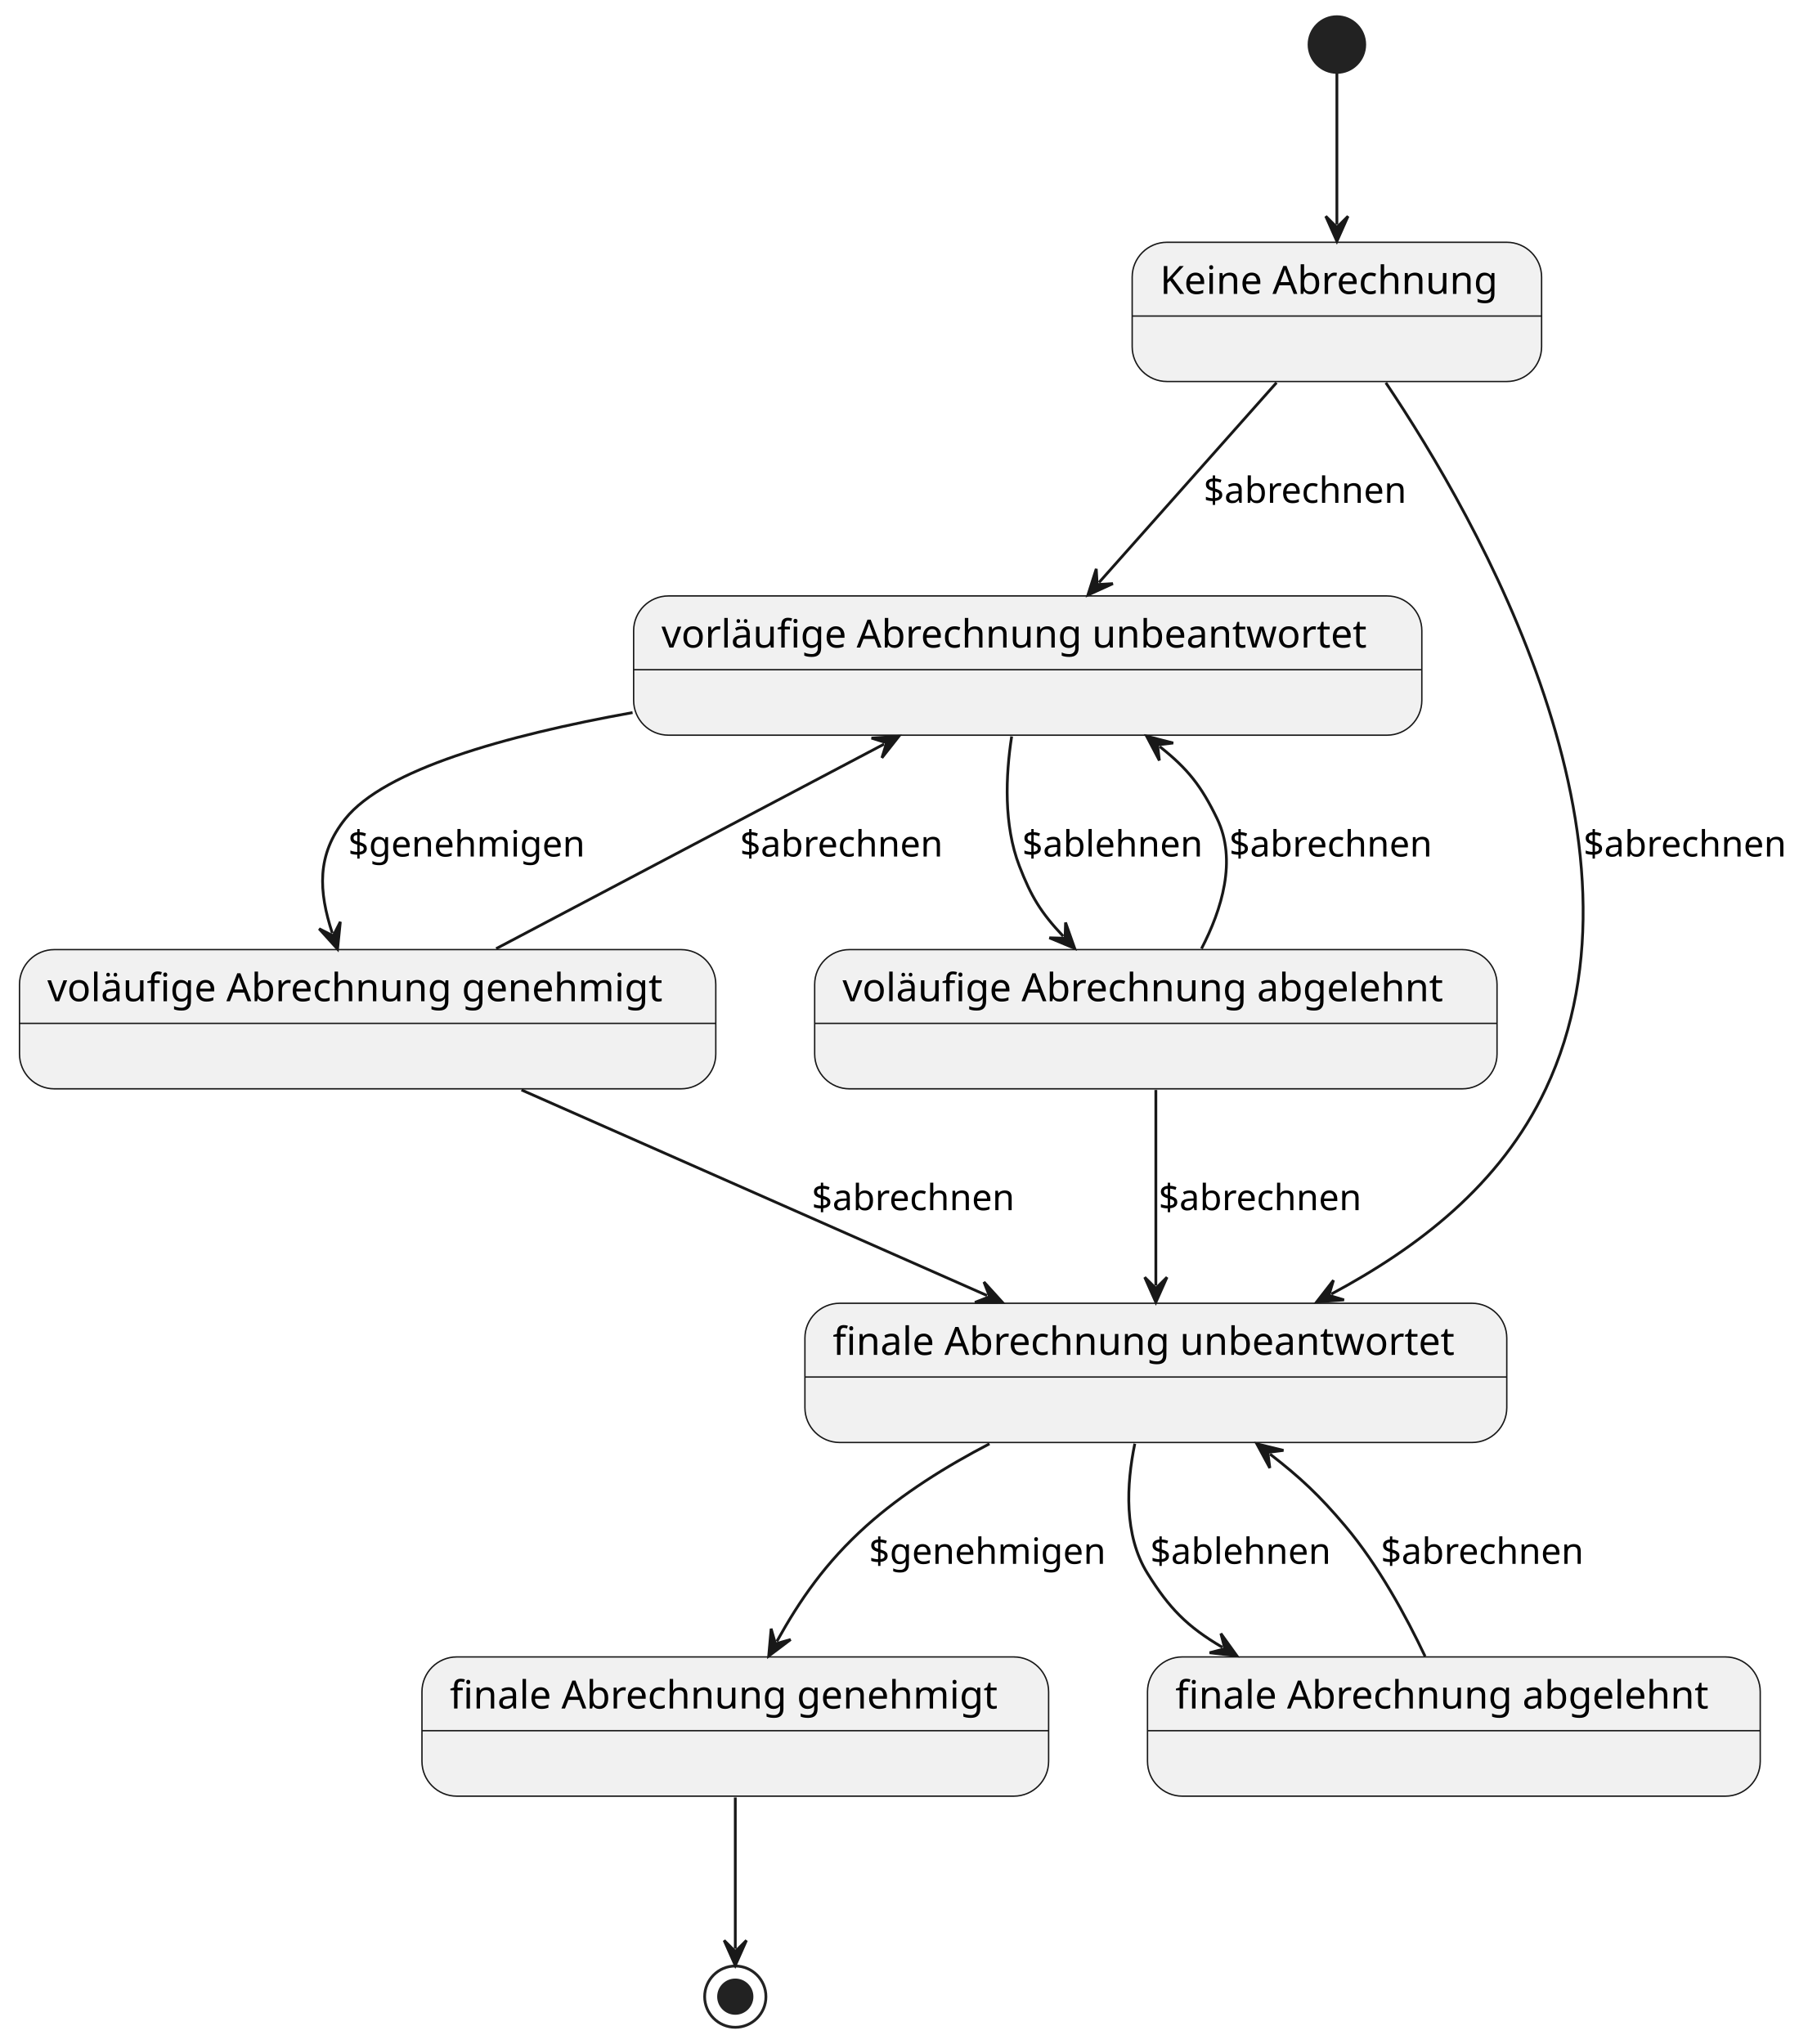
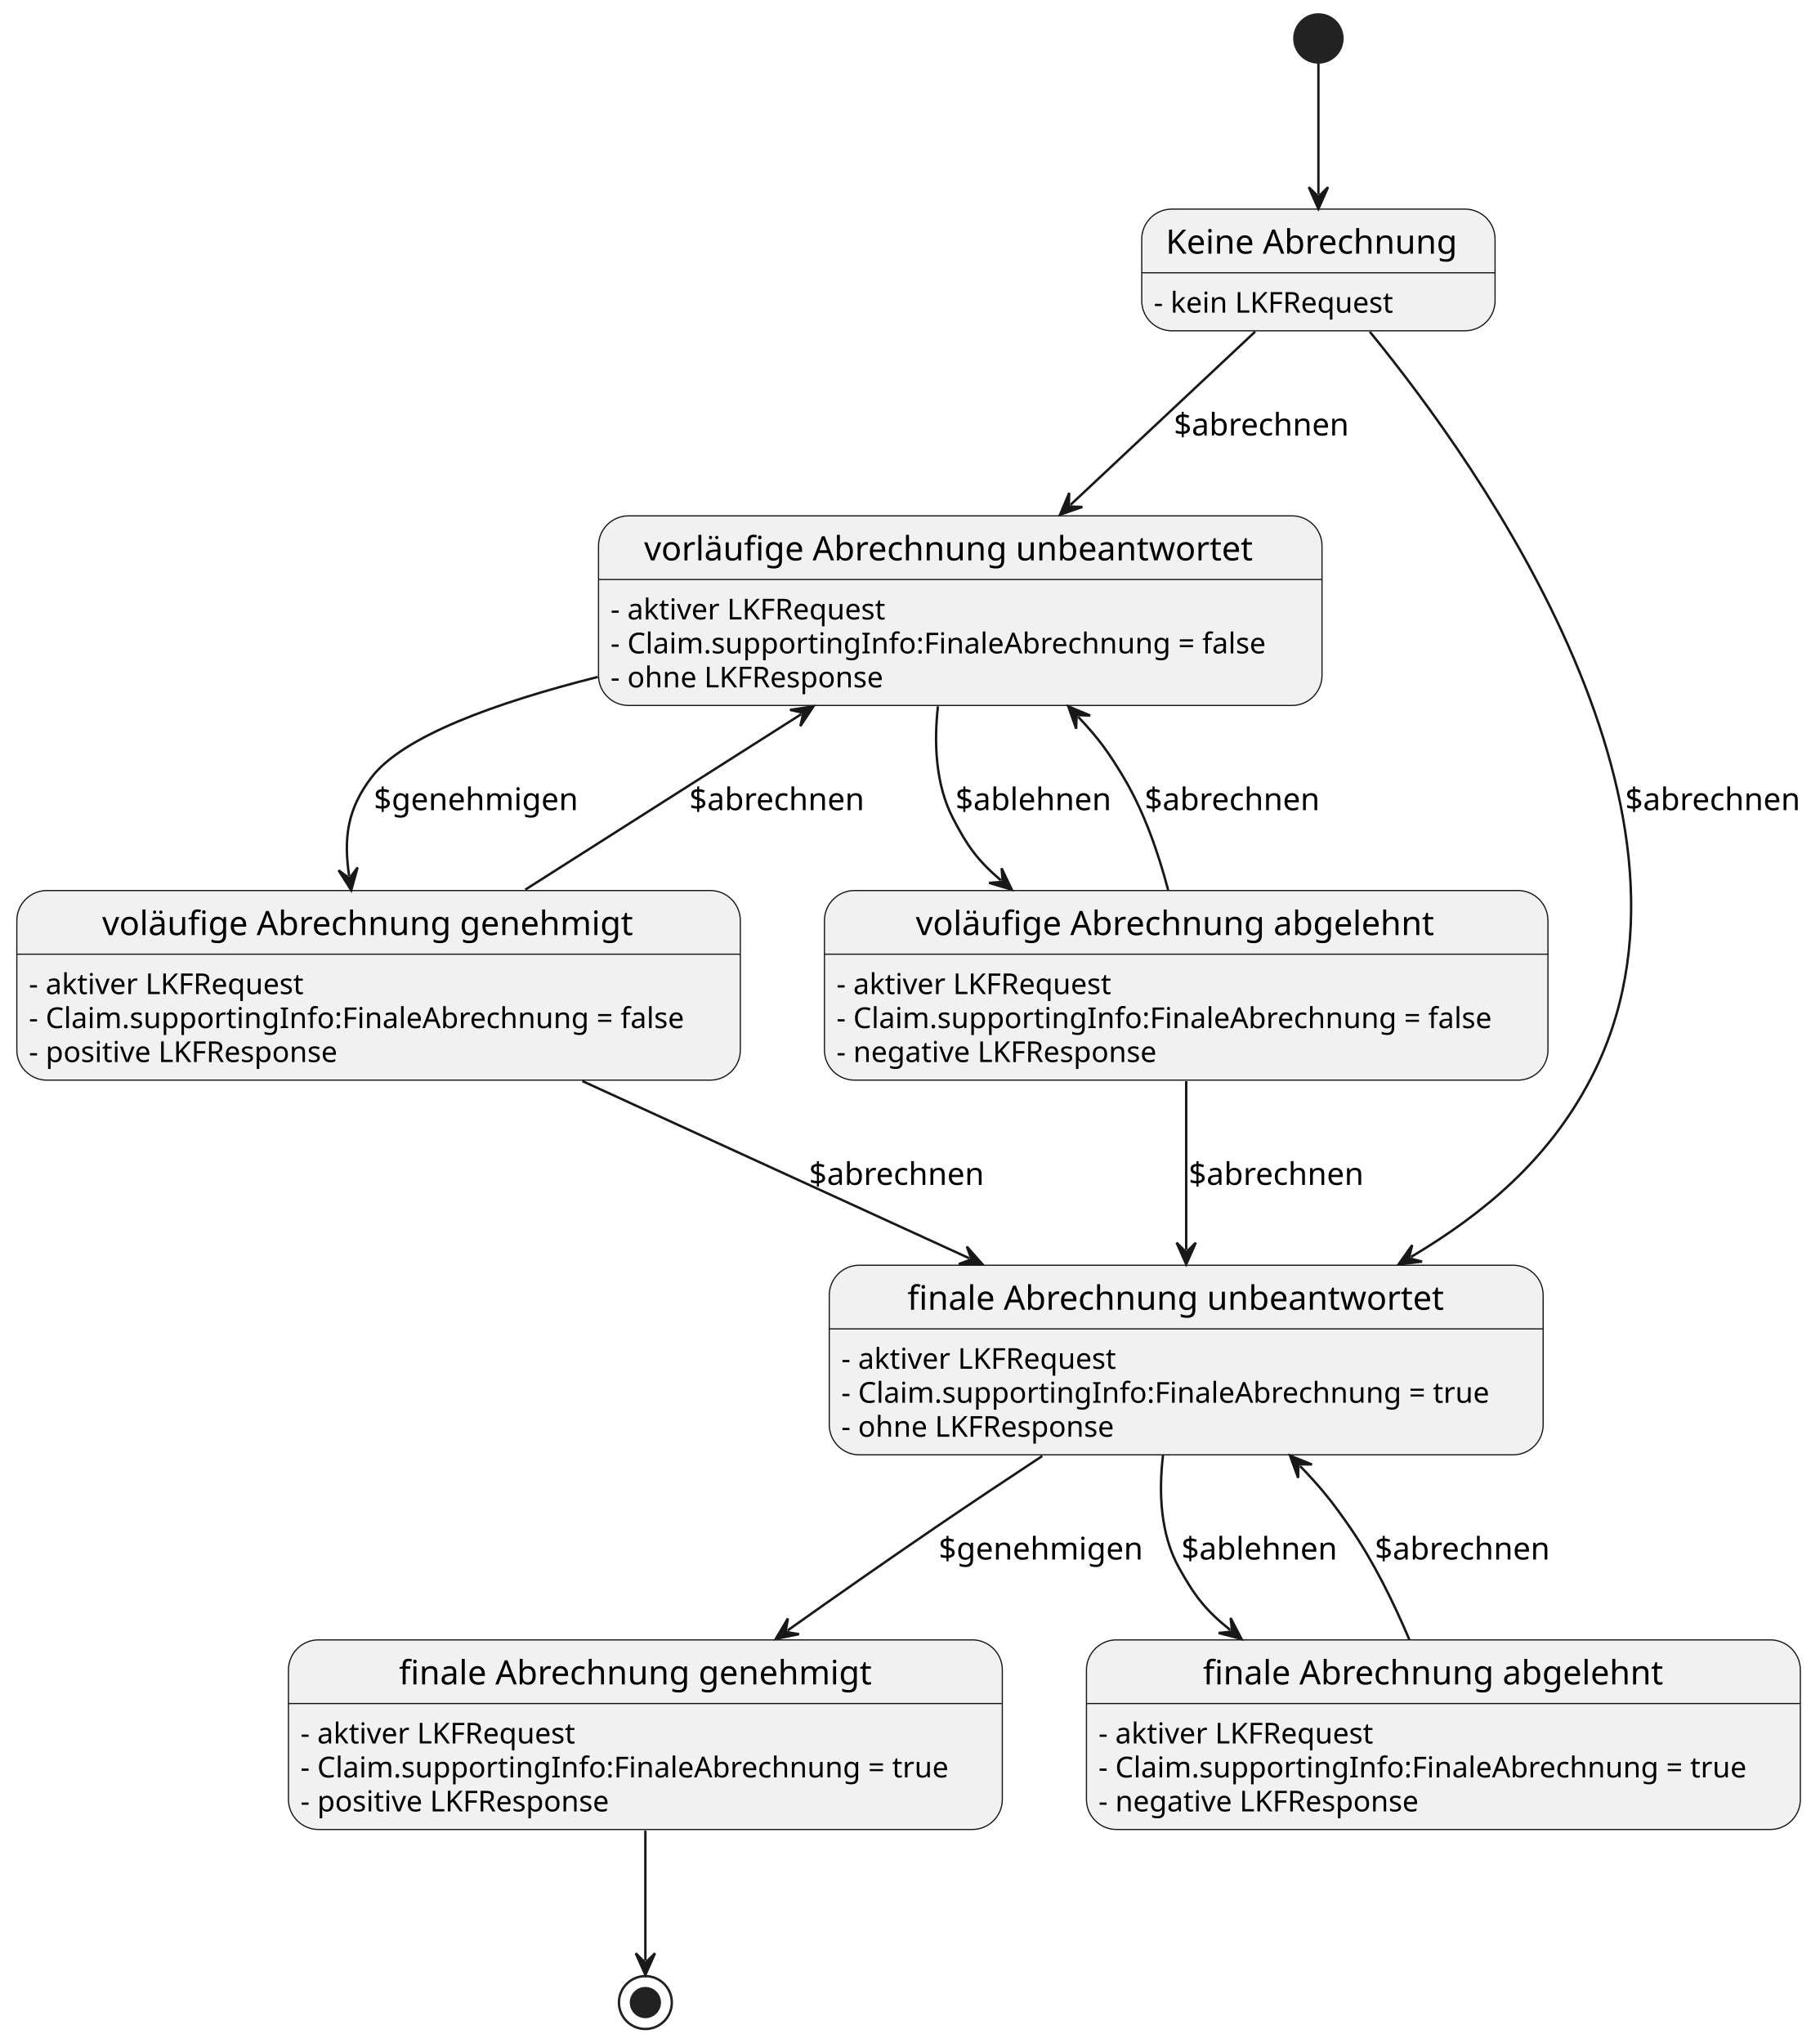
- <svg xmlns="http://www.w3.org/2000/svg" contentStyleType="text/css" height="734px" preserveAspectRatio="none" style="width:649px;height:734px;background:#FFFFFF;" version="1.1" viewBox="0 0 649 734" width="649px" zoomAndPan="magnify">
+ <svg xmlns="http://www.w3.org/2000/svg" contentStyleType="text/css" height="850px" preserveAspectRatio="none" style="width:757px;height:850px;background:#FFFFFF;" version="1.1" viewBox="0 0 757 850" width="757px" zoomAndPan="magnify">
  <defs />
  <g>
    <g id="A">
-       <rect fill="#F1F1F1" height="50" rx="12.5" ry="12.5" style="stroke:#181818;stroke-width:0.5;" width="147" x="406.5" y="87" />
-       <line style="stroke:#181818;stroke-width:0.5;" x1="406.5" x2="553.5" y1="113.488" y2="113.488" />
-       <text fill="#000000" font-family="sans-serif" font-size="14" lengthAdjust="spacing" textLength="127" x="416.5" y="105.535">Keine Abrechnung</text>
+       <rect fill="#F1F1F1" height="50.621" rx="12.5" ry="12.5" style="stroke:#181818;stroke-width:0.5;" width="147" x="475" y="87" />
+       <line style="stroke:#181818;stroke-width:0.5;" x1="475" x2="622" y1="113.488" y2="113.488" />
+       <text fill="#000000" font-family="sans-serif" font-size="14" lengthAdjust="spacing" textLength="127" x="485" y="105.535">Keine Abrechnung</text>
+       <text fill="#000000" font-family="sans-serif" font-size="12" lengthAdjust="spacing" textLength="106" x="480" y="130.09">- kein LKFRequest</text>
    </g>
    <g id="B">
-       <rect fill="#F1F1F1" height="50" rx="12.5" ry="12.5" style="stroke:#181818;stroke-width:0.5;" width="283" x="227.5" y="214" />
-       <line style="stroke:#181818;stroke-width:0.5;" x1="227.5" x2="510.5" y1="240.488" y2="240.488" />
-       <text fill="#000000" font-family="sans-serif" font-size="14" lengthAdjust="spacing" textLength="263" x="237.5" y="232.535">vorläufige Abrechnung unbeantwortet</text>
+       <rect fill="#F1F1F1" height="78.887" rx="12.5" ry="12.5" style="stroke:#181818;stroke-width:0.5;" width="301" x="249" y="214.62" />
+       <line style="stroke:#181818;stroke-width:0.5;" x1="249" x2="550" y1="241.108" y2="241.108" />
+       <text fill="#000000" font-family="sans-serif" font-size="14" lengthAdjust="spacing" textLength="263" x="268" y="233.155">vorläufige Abrechnung unbeantwortet</text>
+       <text fill="#000000" font-family="sans-serif" font-size="12" lengthAdjust="spacing" textLength="121" x="254" y="257.71">- aktiver LKFRequest</text>
+       <text fill="#000000" font-family="sans-serif" font-size="12" lengthAdjust="spacing" textLength="281" x="254" y="271.843">- Claim.supportingInfo:FinaleAbrechnung = false</text>
+       <text fill="#000000" font-family="sans-serif" font-size="12" lengthAdjust="spacing" textLength="119" x="254" y="285.976">- ohne LKFResponse</text>
    </g>
    <g id="C">
-       <rect fill="#F1F1F1" height="50" rx="12.5" ry="12.5" style="stroke:#181818;stroke-width:0.5;" width="250" x="7" y="341" />
-       <line style="stroke:#181818;stroke-width:0.5;" x1="7" x2="257" y1="367.488" y2="367.488" />
-       <text fill="#000000" font-family="sans-serif" font-size="14" lengthAdjust="spacing" textLength="230" x="17" y="359.535">voläufige Abrechnung genehmigt</text>
+       <rect fill="#F1F1F1" height="78.887" rx="12.5" ry="12.5" style="stroke:#181818;stroke-width:0.5;" width="301" x="7" y="370.51" />
+       <line style="stroke:#181818;stroke-width:0.5;" x1="7" x2="308" y1="396.998" y2="396.998" />
+       <text fill="#000000" font-family="sans-serif" font-size="14" lengthAdjust="spacing" textLength="230" x="42.5" y="389.045">voläufige Abrechnung genehmigt</text>
+       <text fill="#000000" font-family="sans-serif" font-size="12" lengthAdjust="spacing" textLength="121" x="12" y="413.6">- aktiver LKFRequest</text>
+       <text fill="#000000" font-family="sans-serif" font-size="12" lengthAdjust="spacing" textLength="281" x="12" y="427.733">- Claim.supportingInfo:FinaleAbrechnung = false</text>
+       <text fill="#000000" font-family="sans-serif" font-size="12" lengthAdjust="spacing" textLength="135" x="12" y="441.865">- positive LKFResponse</text>
    </g>
    <g id="D">
-       <rect fill="#F1F1F1" height="50" rx="12.5" ry="12.5" style="stroke:#181818;stroke-width:0.5;" width="245" x="292.5" y="341" />
-       <line style="stroke:#181818;stroke-width:0.5;" x1="292.5" x2="537.5" y1="367.488" y2="367.488" />
-       <text fill="#000000" font-family="sans-serif" font-size="14" lengthAdjust="spacing" textLength="225" x="302.5" y="359.535">voläufige Abrechnung abgelehnt</text>
+       <rect fill="#F1F1F1" height="78.887" rx="12.5" ry="12.5" style="stroke:#181818;stroke-width:0.5;" width="301" x="343" y="370.51" />
+       <line style="stroke:#181818;stroke-width:0.5;" x1="343" x2="644" y1="396.998" y2="396.998" />
+       <text fill="#000000" font-family="sans-serif" font-size="14" lengthAdjust="spacing" textLength="225" x="381" y="389.045">voläufige Abrechnung abgelehnt</text>
+       <text fill="#000000" font-family="sans-serif" font-size="12" lengthAdjust="spacing" textLength="121" x="348" y="413.6">- aktiver LKFRequest</text>
+       <text fill="#000000" font-family="sans-serif" font-size="12" lengthAdjust="spacing" textLength="281" x="348" y="427.733">- Claim.supportingInfo:FinaleAbrechnung = false</text>
+       <text fill="#000000" font-family="sans-serif" font-size="12" lengthAdjust="spacing" textLength="139" x="348" y="441.865">- negative LKFResponse</text>
    </g>
    <g id="E">
-       <rect fill="#F1F1F1" height="50" rx="12.5" ry="12.5" style="stroke:#181818;stroke-width:0.5;" width="252" x="289" y="468" />
-       <line style="stroke:#181818;stroke-width:0.5;" x1="289" x2="541" y1="494.488" y2="494.488" />
-       <text fill="#000000" font-family="sans-serif" font-size="14" lengthAdjust="spacing" textLength="232" x="299" y="486.535">finale Abrechnung unbeantwortet</text>
+       <rect fill="#F1F1F1" height="78.887" rx="12.5" ry="12.5" style="stroke:#181818;stroke-width:0.5;" width="297" x="345" y="526.4" />
+       <line style="stroke:#181818;stroke-width:0.5;" x1="345" x2="642" y1="552.888" y2="552.888" />
+       <text fill="#000000" font-family="sans-serif" font-size="14" lengthAdjust="spacing" textLength="232" x="377.5" y="544.935">finale Abrechnung unbeantwortet</text>
+       <text fill="#000000" font-family="sans-serif" font-size="12" lengthAdjust="spacing" textLength="121" x="350" y="569.49">- aktiver LKFRequest</text>
+       <text fill="#000000" font-family="sans-serif" font-size="12" lengthAdjust="spacing" textLength="277" x="350" y="583.623">- Claim.supportingInfo:FinaleAbrechnung = true</text>
+       <text fill="#000000" font-family="sans-serif" font-size="12" lengthAdjust="spacing" textLength="119" x="350" y="597.755">- ohne LKFResponse</text>
    </g>
    <g id="F">
-       <rect fill="#F1F1F1" height="50" rx="12.5" ry="12.5" style="stroke:#181818;stroke-width:0.5;" width="225" x="151.5" y="595" />
-       <line style="stroke:#181818;stroke-width:0.5;" x1="151.5" x2="376.5" y1="621.488" y2="621.488" />
-       <text fill="#000000" font-family="sans-serif" font-size="14" lengthAdjust="spacing" textLength="205" x="161.5" y="613.535">finale Abrechnung genehmigt</text>
+       <rect fill="#F1F1F1" height="78.887" rx="12.5" ry="12.5" style="stroke:#181818;stroke-width:0.5;" width="297" x="120" y="682.28" />
+       <line style="stroke:#181818;stroke-width:0.5;" x1="120" x2="417" y1="708.768" y2="708.768" />
+       <text fill="#000000" font-family="sans-serif" font-size="14" lengthAdjust="spacing" textLength="205" x="166" y="700.815">finale Abrechnung genehmigt</text>
+       <text fill="#000000" font-family="sans-serif" font-size="12" lengthAdjust="spacing" textLength="121" x="125" y="725.37">- aktiver LKFRequest</text>
+       <text fill="#000000" font-family="sans-serif" font-size="12" lengthAdjust="spacing" textLength="277" x="125" y="739.503">- Claim.supportingInfo:FinaleAbrechnung = true</text>
+       <text fill="#000000" font-family="sans-serif" font-size="12" lengthAdjust="spacing" textLength="135" x="125" y="753.635">- positive LKFResponse</text>
    </g>
    <g id="G">
-       <rect fill="#F1F1F1" height="50" rx="12.5" ry="12.5" style="stroke:#181818;stroke-width:0.5;" width="220" x="412" y="595" />
-       <line style="stroke:#181818;stroke-width:0.5;" x1="412" x2="632" y1="621.488" y2="621.488" />
-       <text fill="#000000" font-family="sans-serif" font-size="14" lengthAdjust="spacing" textLength="200" x="422" y="613.535">finale Abrechnung abgelehnt</text>
+       <rect fill="#F1F1F1" height="78.887" rx="12.5" ry="12.5" style="stroke:#181818;stroke-width:0.5;" width="297" x="452" y="682.28" />
+       <line style="stroke:#181818;stroke-width:0.5;" x1="452" x2="749" y1="708.768" y2="708.768" />
+       <text fill="#000000" font-family="sans-serif" font-size="14" lengthAdjust="spacing" textLength="200" x="500.5" y="700.815">finale Abrechnung abgelehnt</text>
+       <text fill="#000000" font-family="sans-serif" font-size="12" lengthAdjust="spacing" textLength="121" x="457" y="725.37">- aktiver LKFRequest</text>
+       <text fill="#000000" font-family="sans-serif" font-size="12" lengthAdjust="spacing" textLength="277" x="457" y="739.503">- Claim.supportingInfo:FinaleAbrechnung = true</text>
+       <text fill="#000000" font-family="sans-serif" font-size="12" lengthAdjust="spacing" textLength="139" x="457" y="753.635">- negative LKFResponse</text>
    </g>
-     <ellipse cx="480" cy="16" fill="#222222" rx="10" ry="10" style="stroke:#222222;stroke-width:1.0;" />
-     <ellipse cx="264" cy="717" fill="none" rx="11" ry="11" style="stroke:#222222;stroke-width:1.0;" />
-     <ellipse cx="264" cy="717" fill="#222222" rx="6" ry="6" style="stroke:#222222;stroke-width:1.0;" />
+     <ellipse cx="548.5" cy="16" fill="#222222" rx="10" ry="10" style="stroke:#222222;stroke-width:1.0;" />
+     <ellipse cx="268.5" cy="833.17" fill="none" rx="11" ry="11" style="stroke:#222222;stroke-width:1.0;" />
+     <ellipse cx="268.5" cy="833.17" fill="#222222" rx="6" ry="6" style="stroke:#222222;stroke-width:1.0;" />
    <g id="link_*start*_A">
-       <path d="M480,26.36 C480,40.29 480,60.95 480,80.65 " fill="none" id="*start*-to-A" style="stroke:#181818;stroke-width:1.0;" />
-       <polygon fill="#181818" points="480,86.65,484,77.65,480,81.65,476,77.65,480,86.65" style="stroke:#181818;stroke-width:1.0;" />
+       <path d="M548.5,26.39 C548.5,40.37 548.5,61.12 548.5,80.88 " fill="none" id="*start*-to-A" style="stroke:#181818;stroke-width:1.0;" />
+       <polygon fill="#181818" points="548.5,86.88,552.5,77.88,548.5,81.88,544.5,77.88,548.5,86.88" style="stroke:#181818;stroke-width:1.0;" />
    </g>
    <g id="link_A_B">
-       <path d="M458.33,137.4 C438.78,159.42 414.134,187.174 394.594,209.174 " fill="none" id="A-to-B" style="stroke:#181818;stroke-width:1.0;" />
-       <polygon fill="#181818" points="390.61,213.66,399.577,209.587,393.93,209.922,393.596,204.275,390.61,213.66" style="stroke:#181818;stroke-width:1.0;" />
-       <text fill="#000000" font-family="sans-serif" font-size="13" lengthAdjust="spacing" textLength="73" x="432.15" y="180.568">$abrechnen</text>
+       <path d="M522.2,137.98 C499.73,159.05 471.375,185.644 445.375,210.044 " fill="none" id="A-to-B" style="stroke:#181818;stroke-width:1.0;" />
+       <polygon fill="#181818" points="441,214.15,450.3,210.908,444.646,210.728,444.825,205.074,441,214.15" style="stroke:#181818;stroke-width:1.0;" />
+       <text fill="#000000" font-family="sans-serif" font-size="13" lengthAdjust="spacing" textLength="73" x="488.35" y="181.188">$abrechnen</text>
    </g>
    <g id="link_A_E">
-       <path d="M497.57,137.43 C530.96,187.09 596.68,302.61 555,391 C538.64,425.7 508.928,448.115 478.018,464.685 " fill="none" id="A-to-E" style="stroke:#181818;stroke-width:1.0;" />
-       <polygon fill="#181818" points="472.73,467.52,482.552,466.793,477.137,465.158,478.772,459.742,472.73,467.52" style="stroke:#181818;stroke-width:1.0;" />
-       <text fill="#000000" font-family="sans-serif" font-size="13" lengthAdjust="spacing" textLength="73" x="568.52" y="307.568">$abrechnen</text>
+       <path d="M569.88,138.02 C616.6,195.16 719.12,339.9 661.5,449.4 C644.2,482.28 617.986,504.542 586.996,522.982 " fill="none" id="A-to-E" style="stroke:#181818;stroke-width:1.0;" />
+       <polygon fill="#181818" points="581.84,526.05,591.62,524.885,586.137,523.493,587.529,518.01,581.84,526.05" style="stroke:#181818;stroke-width:1.0;" />
+       <text fill="#000000" font-family="sans-serif" font-size="13" lengthAdjust="spacing" textLength="73" x="676.12" y="337.078">$abrechnen</text>
    </g>
    <g id="link_B_C">
-       <path d="M227.12,255.89 C181.07,264.18 138.15,276.39 124,294 C113.59,306.96 114.402,320.098 119.322,335.118 " fill="none" id="B-to-C" style="stroke:#181818;stroke-width:1.0;" />
-       <polygon fill="#181818" points="121.19,340.82,122.19,331.022,119.634,336.068,114.587,333.512,121.19,340.82" style="stroke:#181818;stroke-width:1.0;" />
-       <text fill="#000000" font-family="sans-serif" font-size="13" lengthAdjust="spacing" textLength="85" x="125" y="307.568">$genehmigen</text>
+       <path d="M248.68,281.65 C205.96,292.42 167.48,306.4 154.5,323.51 C144.54,336.63 142.91,348.503 145.25,364.464 " fill="none" id="B-to-C" style="stroke:#181818;stroke-width:1.0;" />
+       <polygon fill="#181818" points="146.12,370.4,148.772,360.915,145.395,365.453,140.857,362.075,146.12,370.4" style="stroke:#181818;stroke-width:1.0;" />
+       <text fill="#000000" font-family="sans-serif" font-size="13" lengthAdjust="spacing" textLength="85" x="155.5" y="337.078">$genehmigen</text>
    </g>
    <g id="link_C_B">
-       <path d="M178.14,340.66 C219.87,318.66 275.673,289.219 317.433,267.199 " fill="none" id="C-to-B" style="stroke:#181818;stroke-width:1.0;" />
-       <polygon fill="#181818" points="322.74,264.4,312.913,265.06,318.317,266.732,316.645,272.136,322.74,264.4" style="stroke:#181818;stroke-width:1.0;" />
-       <text fill="#000000" font-family="sans-serif" font-size="13" lengthAdjust="spacing" textLength="73" x="265.69" y="307.568">$abrechnen</text>
+       <path d="M218.55,370.13 C255.23,346.81 296.687,320.45 333.367,297.12 " fill="none" id="C-to-B" style="stroke:#181818;stroke-width:1.0;" />
+       <polygon fill="#181818" points="338.43,293.9,328.689,295.355,334.211,296.583,332.983,302.105,338.43,293.9" style="stroke:#181818;stroke-width:1.0;" />
+       <text fill="#000000" font-family="sans-serif" font-size="13" lengthAdjust="spacing" textLength="73" x="286.76" y="337.078">$abrechnen</text>
    </g>
    <g id="link_B_D">
-       <path d="M363.23,264.45 C361.06,278.52 360.31,296.27 366,311 C370.24,321.98 373.748,327.75 381.738,336.2 " fill="none" id="B-to-D" style="stroke:#181818;stroke-width:1.0;" />
-       <polygon fill="#181818" points="385.86,340.56,382.583,331.272,382.425,336.927,376.77,336.769,385.86,340.56" style="stroke:#181818;stroke-width:1.0;" />
-       <text fill="#000000" font-family="sans-serif" font-size="13" lengthAdjust="spacing" textLength="65" x="367" y="307.568">$ablehnen</text>
+       <path d="M390.21,293.88 C388.52,309.17 389.19,326.41 396.5,340.51 C402.38,351.86 406.543,357.816 416.384,366.246 " fill="none" id="B-to-D" style="stroke:#181818;stroke-width:1.0;" />
+       <polygon fill="#181818" points="420.94,370.15,416.708,361.257,417.143,366.897,411.503,367.332,420.94,370.15" style="stroke:#181818;stroke-width:1.0;" />
+       <text fill="#000000" font-family="sans-serif" font-size="13" lengthAdjust="spacing" textLength="65" x="397.5" y="337.078">$ablehnen</text>
    </g>
    <g id="link_D_B">
-       <path d="M431.39,340.66 C438.68,326.62 444.18,308.87 437,294 C431.36,282.33 426.547,276.12 416.387,268.09 " fill="none" id="D-to-B" style="stroke:#181818;stroke-width:1.0;" />
-       <polygon fill="#181818" points="411.68,264.37,416.261,273.089,415.603,267.47,421.221,266.812,411.68,264.37" style="stroke:#181818;stroke-width:1.0;" />
-       <text fill="#000000" font-family="sans-serif" font-size="13" lengthAdjust="spacing" textLength="73" x="441.36" y="307.568">$abrechnen</text>
+       <path d="M485.98,370.28 C481.95,355.01 476.01,337.75 467.5,323.51 C461.23,313.01 457.123,307.299 448.573,298.259 " fill="none" id="D-to-B" style="stroke:#181818;stroke-width:1.0;" />
+       <polygon fill="#181818" points="444.45,293.9,447.728,303.187,447.886,297.533,453.54,297.69,444.45,293.9" style="stroke:#181818;stroke-width:1.0;" />
+       <text fill="#000000" font-family="sans-serif" font-size="13" lengthAdjust="spacing" textLength="73" x="476.21" y="337.078">$abrechnen</text>
    </g>
    <g id="link_C_E">
-       <path d="M187.24,391.4 C237.1,413.42 304.591,443.236 354.411,465.236 " fill="none" id="C-to-E" style="stroke:#181818;stroke-width:1.0;" />
-       <polygon fill="#181818" points="359.9,467.66,353.283,460.365,355.326,465.64,350.051,467.683,359.9,467.66" style="stroke:#181818;stroke-width:1.0;" />
-       <text fill="#000000" font-family="sans-serif" font-size="13" lengthAdjust="spacing" textLength="73" x="291.44" y="434.568">$abrechnen</text>
+       <path d="M242.29,449.79 C293.22,473.11 352.355,500.191 403.285,523.521 " fill="none" id="C-to-E" style="stroke:#181818;stroke-width:1.0;" />
+       <polygon fill="#181818" points="408.74,526.02,402.224,518.635,404.194,523.938,398.892,525.908,408.74,526.02" style="stroke:#181818;stroke-width:1.0;" />
+       <text fill="#000000" font-family="sans-serif" font-size="13" lengthAdjust="spacing" textLength="73" x="336.57" y="492.968">$abrechnen</text>
    </g>
    <g id="link_D_E">
-       <path d="M415,391.4 C415,413.42 415,439.66 415,461.66 " fill="none" id="D-to-E" style="stroke:#181818;stroke-width:1.0;" />
-       <polygon fill="#181818" points="415,467.66,419,458.66,415,462.66,411,458.66,415,467.66" style="stroke:#181818;stroke-width:1.0;" />
-       <text fill="#000000" font-family="sans-serif" font-size="13" lengthAdjust="spacing" textLength="73" x="416" y="434.568">$abrechnen</text>
+       <path d="M493.5,449.79 C493.5,473.11 493.5,496.69 493.5,520.02 " fill="none" id="D-to-E" style="stroke:#181818;stroke-width:1.0;" />
+       <polygon fill="#181818" points="493.5,526.02,497.5,517.02,493.5,521.02,489.5,517.02,493.5,526.02" style="stroke:#181818;stroke-width:1.0;" />
+       <text fill="#000000" font-family="sans-serif" font-size="13" lengthAdjust="spacing" textLength="73" x="494.5" y="492.968">$abrechnen</text>
    </g>
    <g id="link_E_F">
-       <path d="M355.26,518.47 C339.83,526.48 323.93,536.37 311,548 C296.38,561.15 287.185,574.556 278.915,589.436 " fill="none" id="E-to-F" style="stroke:#181818;stroke-width:1.0;" />
-       <polygon fill="#181818" points="276,594.68,283.868,588.756,278.429,590.31,276.876,584.87,276,594.68" style="stroke:#181818;stroke-width:1.0;" />
-       <text fill="#000000" font-family="sans-serif" font-size="13" lengthAdjust="spacing" textLength="85" x="312" y="561.568">$genehmigen</text>
+       <path d="M433.61,605.78 C419.11,615.33 403.7,625.6 389.5,635.28 C367.51,650.28 348.413,663.638 327.643,678.378 " fill="none" id="E-to-F" style="stroke:#181818;stroke-width:1.0;" />
+       <polygon fill="#181818" points="322.75,681.85,332.405,679.903,326.827,678.956,327.775,673.379,322.75,681.85" style="stroke:#181818;stroke-width:1.0;" />
+       <text fill="#000000" font-family="sans-serif" font-size="13" lengthAdjust="spacing" textLength="85" x="390.5" y="648.848">$genehmigen</text>
    </g>
    <g id="link_E_G">
-       <path d="M407.44,518.44 C404.44,533.01 403.45,551.28 412,565 C419.76,577.46 426.154,584.086 438.914,591.566 " fill="none" id="E-to-G" style="stroke:#181818;stroke-width:1.0;" />
-       <polygon fill="#181818" points="444.09,594.6,438.349,586.598,439.776,592.071,434.303,593.499,444.09,594.6" style="stroke:#181818;stroke-width:1.0;" />
-       <text fill="#000000" font-family="sans-serif" font-size="13" lengthAdjust="spacing" textLength="65" x="413" y="561.568">$ablehnen</text>
+       <path d="M483.85,605.44 C482.03,620.87 482.71,638.27 490.5,652.28 C496.89,663.79 501.409,669.859 511.829,678.169 " fill="none" id="E-to-G" style="stroke:#181818;stroke-width:1.0;" />
+       <polygon fill="#181818" points="516.52,681.91,511.978,673.171,512.611,678.793,506.99,679.426,516.52,681.91" style="stroke:#181818;stroke-width:1.0;" />
+       <text fill="#000000" font-family="sans-serif" font-size="13" lengthAdjust="spacing" textLength="65" x="491.5" y="648.848">$ablehnen</text>
    </g>
    <g id="link_G_E">
-       <path d="M511.68,594.82 C504.82,580.34 494.88,562.08 483,548 C473.86,537.17 467.005,530.682 455.995,522.162 " fill="none" id="G-to-E" style="stroke:#181818;stroke-width:1.0;" />
-       <polygon fill="#181818" points="451.25,518.49,455.92,527.161,455.204,521.55,460.816,520.835,451.25,518.49" style="stroke:#181818;stroke-width:1.0;" />
-       <text fill="#000000" font-family="sans-serif" font-size="13" lengthAdjust="spacing" textLength="73" x="495.77" y="561.568">$abrechnen</text>
+       <path d="M586.33,682.17 C579.87,666.91 571.43,649.63 561.5,635.28 C554.35,624.95 549.727,619.117 540.857,609.927 " fill="none" id="G-to-E" style="stroke:#181818;stroke-width:1.0;" />
+       <polygon fill="#181818" points="536.69,605.61,540.062,614.864,540.162,609.208,545.818,609.308,536.69,605.61" style="stroke:#181818;stroke-width:1.0;" />
+       <text fill="#000000" font-family="sans-serif" font-size="13" lengthAdjust="spacing" textLength="73" x="571.96" y="648.848">$abrechnen</text>
    </g>
    <g id="link_F_*end*">
-       <path d="M264,645.46 C264,665.04 264,685.49 264,699.8 " fill="none" id="F-to-*end*" style="stroke:#181818;stroke-width:1.0;" />
-       <polygon fill="#181818" points="264,705.8,268,696.8,264,700.8,260,696.8,264,705.8" style="stroke:#181818;stroke-width:1.0;" />
+       <path d="M268.5,761.62 C268.5,783 268.5,801.91 268.5,815.67 " fill="none" id="F-to-*end*" style="stroke:#181818;stroke-width:1.0;" />
+       <polygon fill="#181818" points="268.5,821.67,272.5,812.67,268.5,816.67,264.5,812.67,268.5,821.67" style="stroke:#181818;stroke-width:1.0;" />
    </g>
  </g>
</svg>
